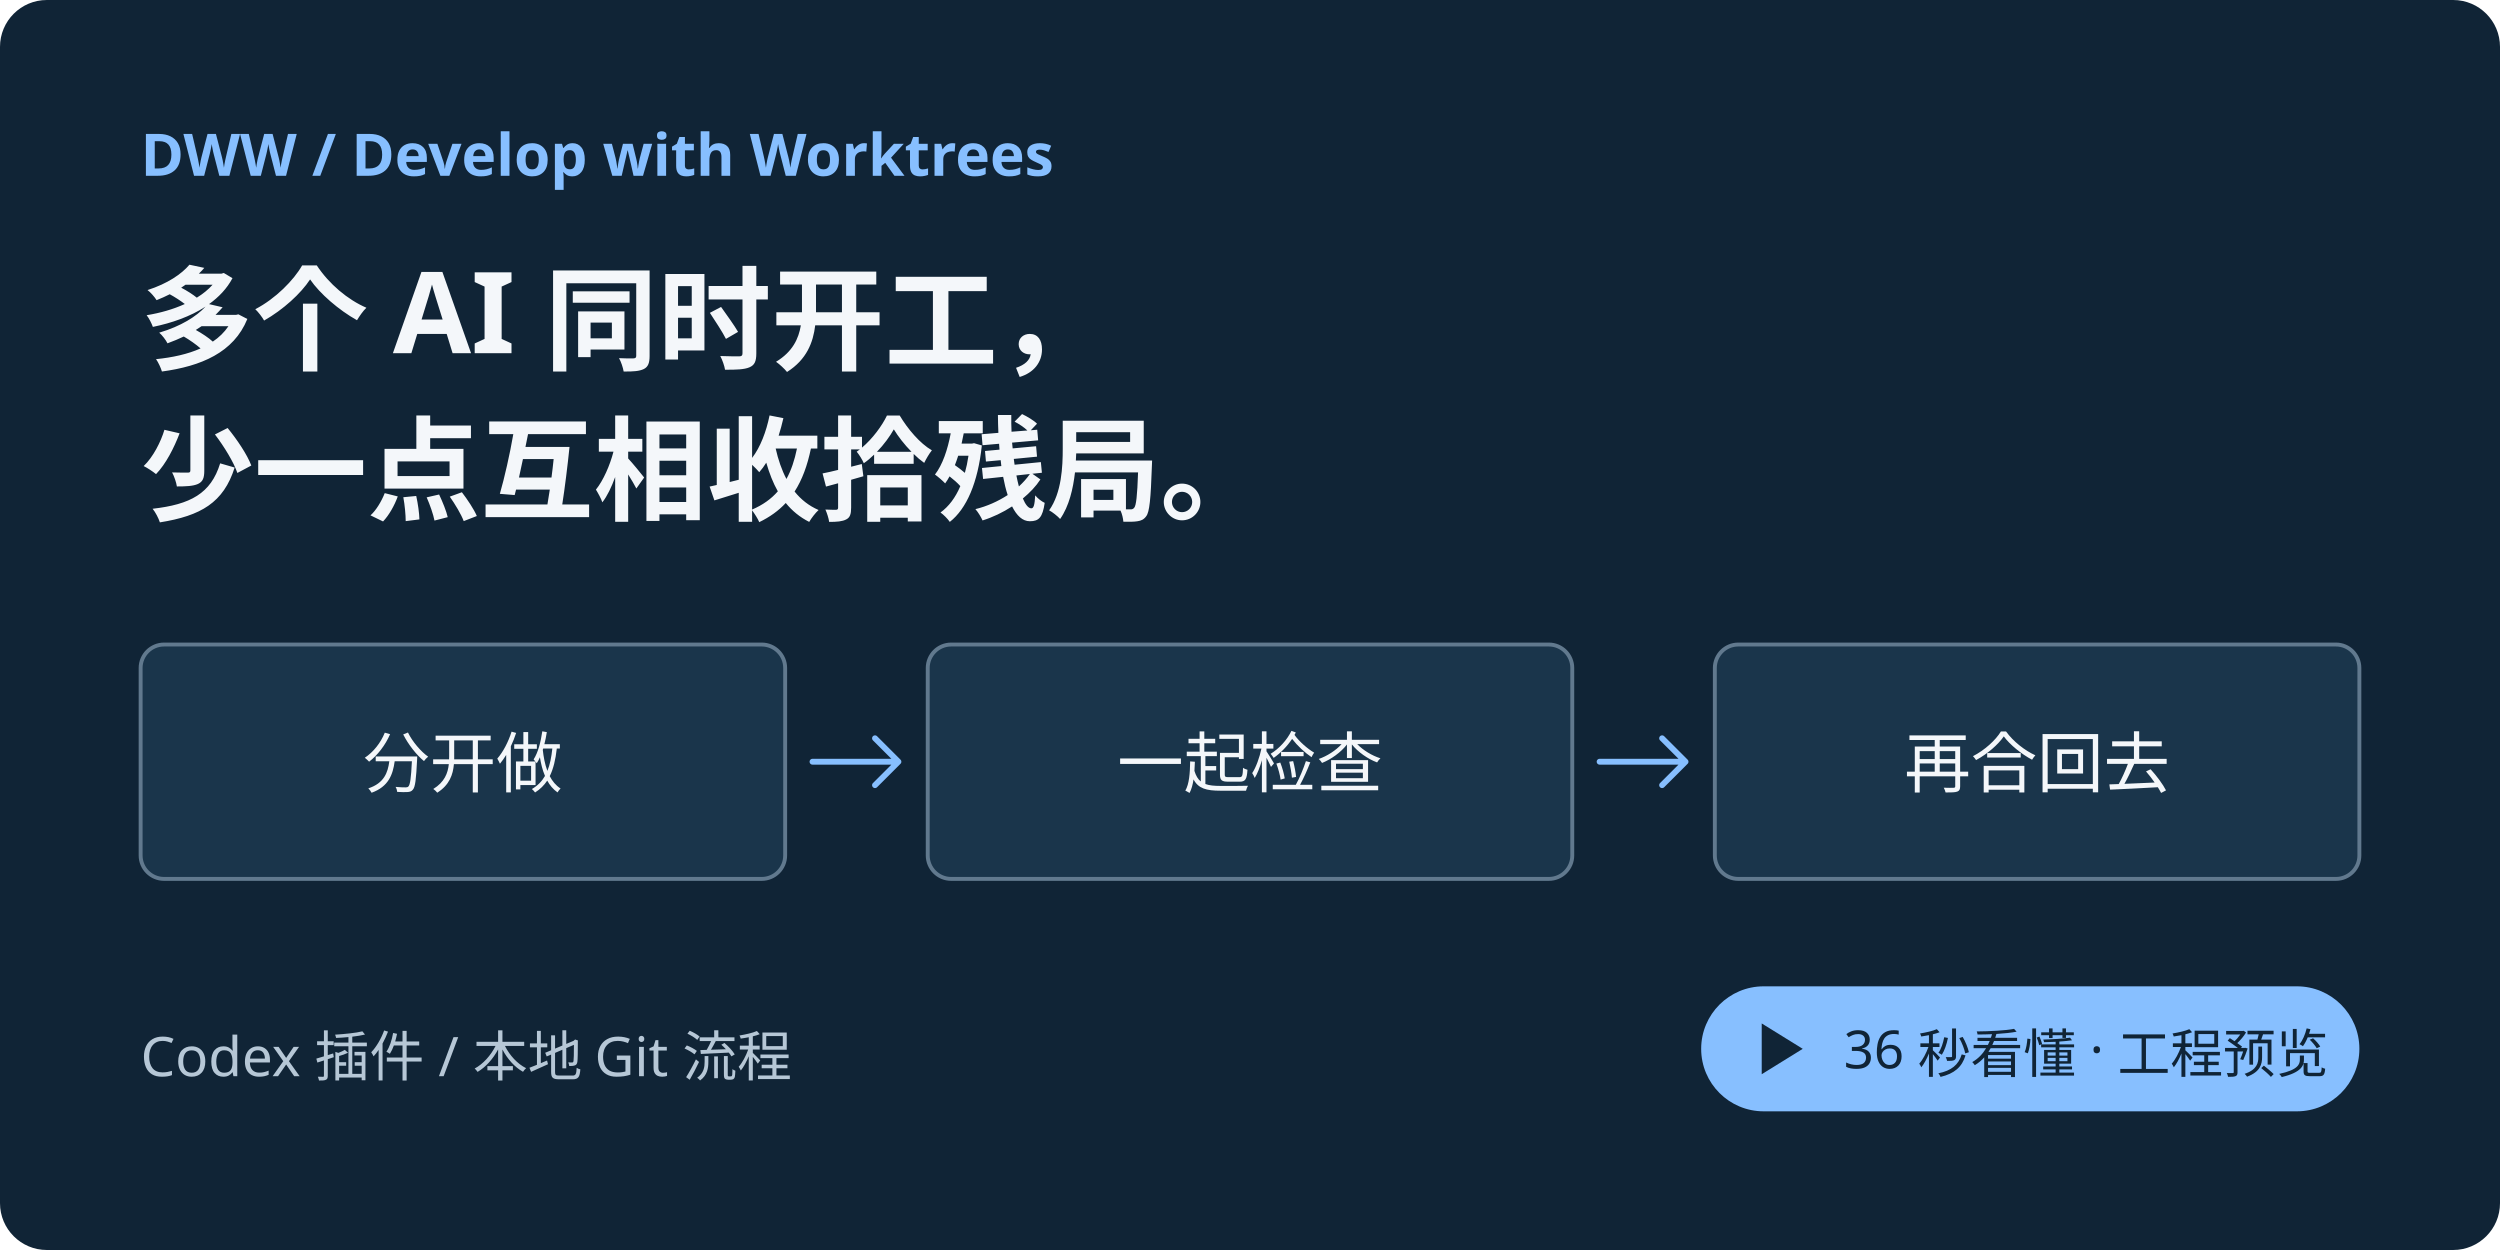
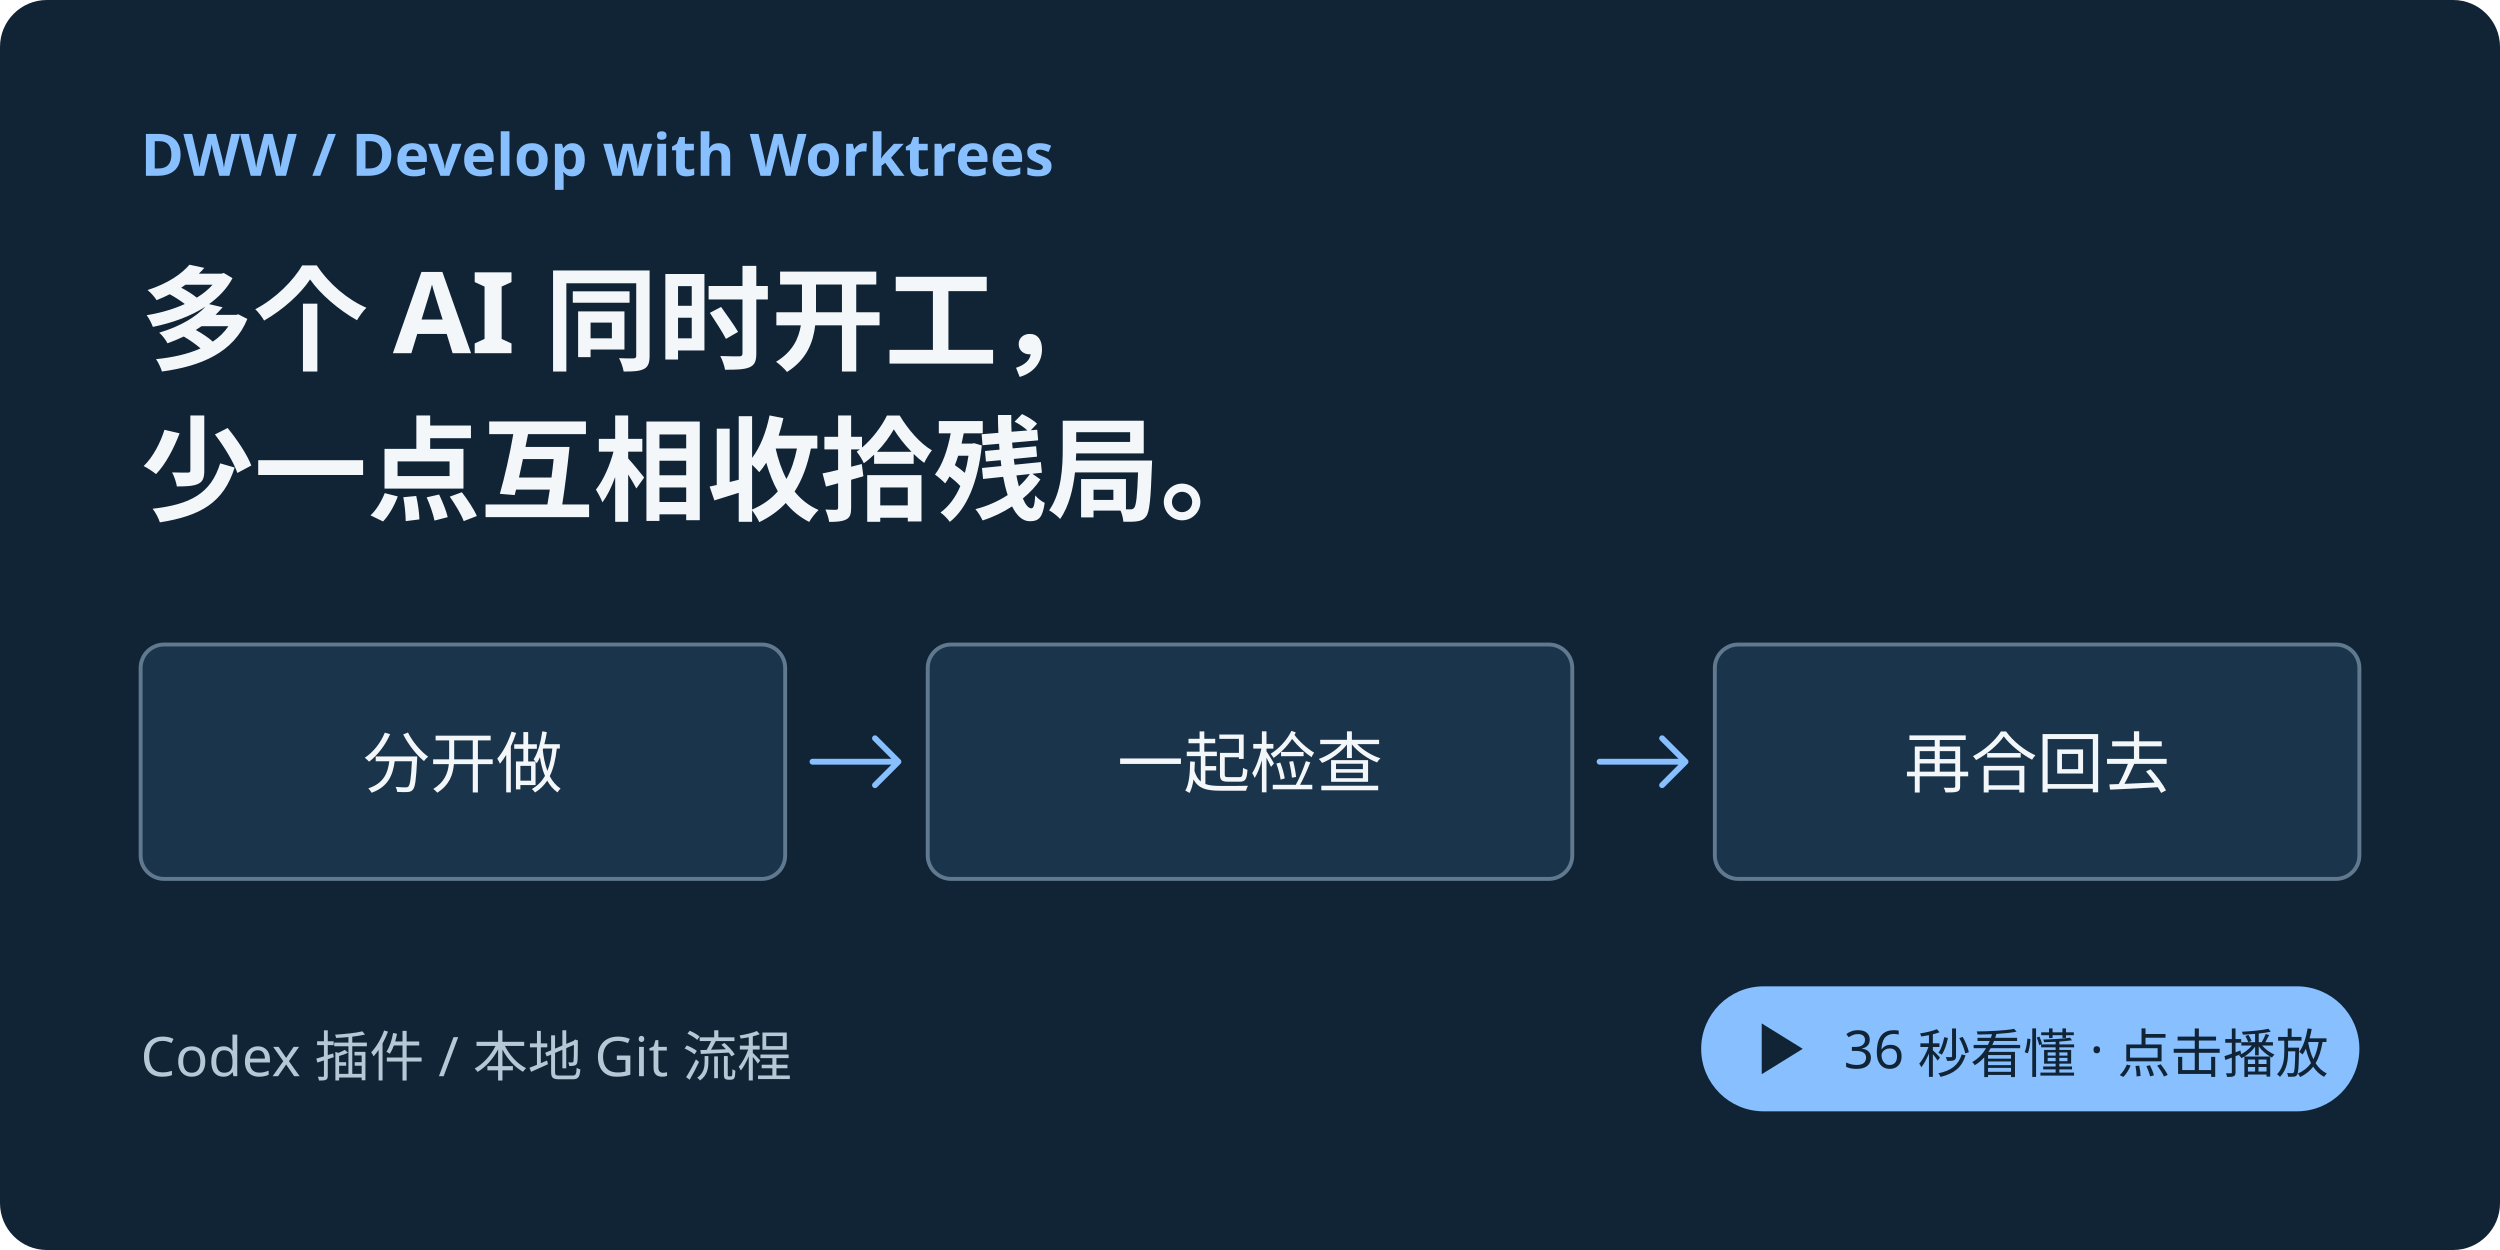
<svg xmlns="http://www.w3.org/2000/svg" width="1280" height="640" viewBox="0 0 1280 640" role="img" aria-labelledby="title desc">
  <rect width="1280" height="640" rx="24" fill="#102436" />
  <g font-family="Microsoft YaHei, PingFang SC, sans-serif">
    <text x="72" y="90" fill="#87BFFF" font-size="30" font-weight="700">DWW / Develop with Worktrees</text>
    <text x="72" y="185" fill="#F4F7FA" font-size="58" font-weight="600">多个 AI 同时开工，</text>
    <text x="72" y="262" fill="#F4F7FA" font-size="58" font-weight="600">少一点互相收拾残局。</text>
    <g fill="#1A354B" stroke="#61798E" stroke-width="2">
      <rect x="72" y="330" width="330" height="120" rx="12" />
      <rect x="475" y="330" width="330" height="120" rx="12" />
      <rect x="878" y="330" width="330" height="120" rx="12" />
    </g>
    <path d="M416 390h44m-12-12 12 12-12 12M819 390h44m-12-12 12 12-12 12" fill="none" stroke="#87BFFF" stroke-width="3" stroke-linecap="round" stroke-linejoin="round" />
    <g fill="#F4F7FA" font-size="34" text-anchor="middle">
      <text x="237" y="403">分开做</text>
      <text x="640" y="403">一起检查</text>
      <text x="1043" y="403">再合回去</text>
    </g>
    <text x="72" y="551" fill="#B6C7D6" font-size="28">Codex 插件 / 本地 Git 流程</text>
    <rect x="871" y="505" width="337" height="64" rx="32" fill="#87BFFF" />
    <path d="M902 524v26l21-13z" fill="#102436" />
-     <text x="944" y="547" fill="#102436" font-size="27">36 秒看懂 · 工程预览</text>
+     <text x="944" y="547" fill="#102436" font-size="27">36 秒看懂 · 点击播放</text>
  </g>
</svg>
